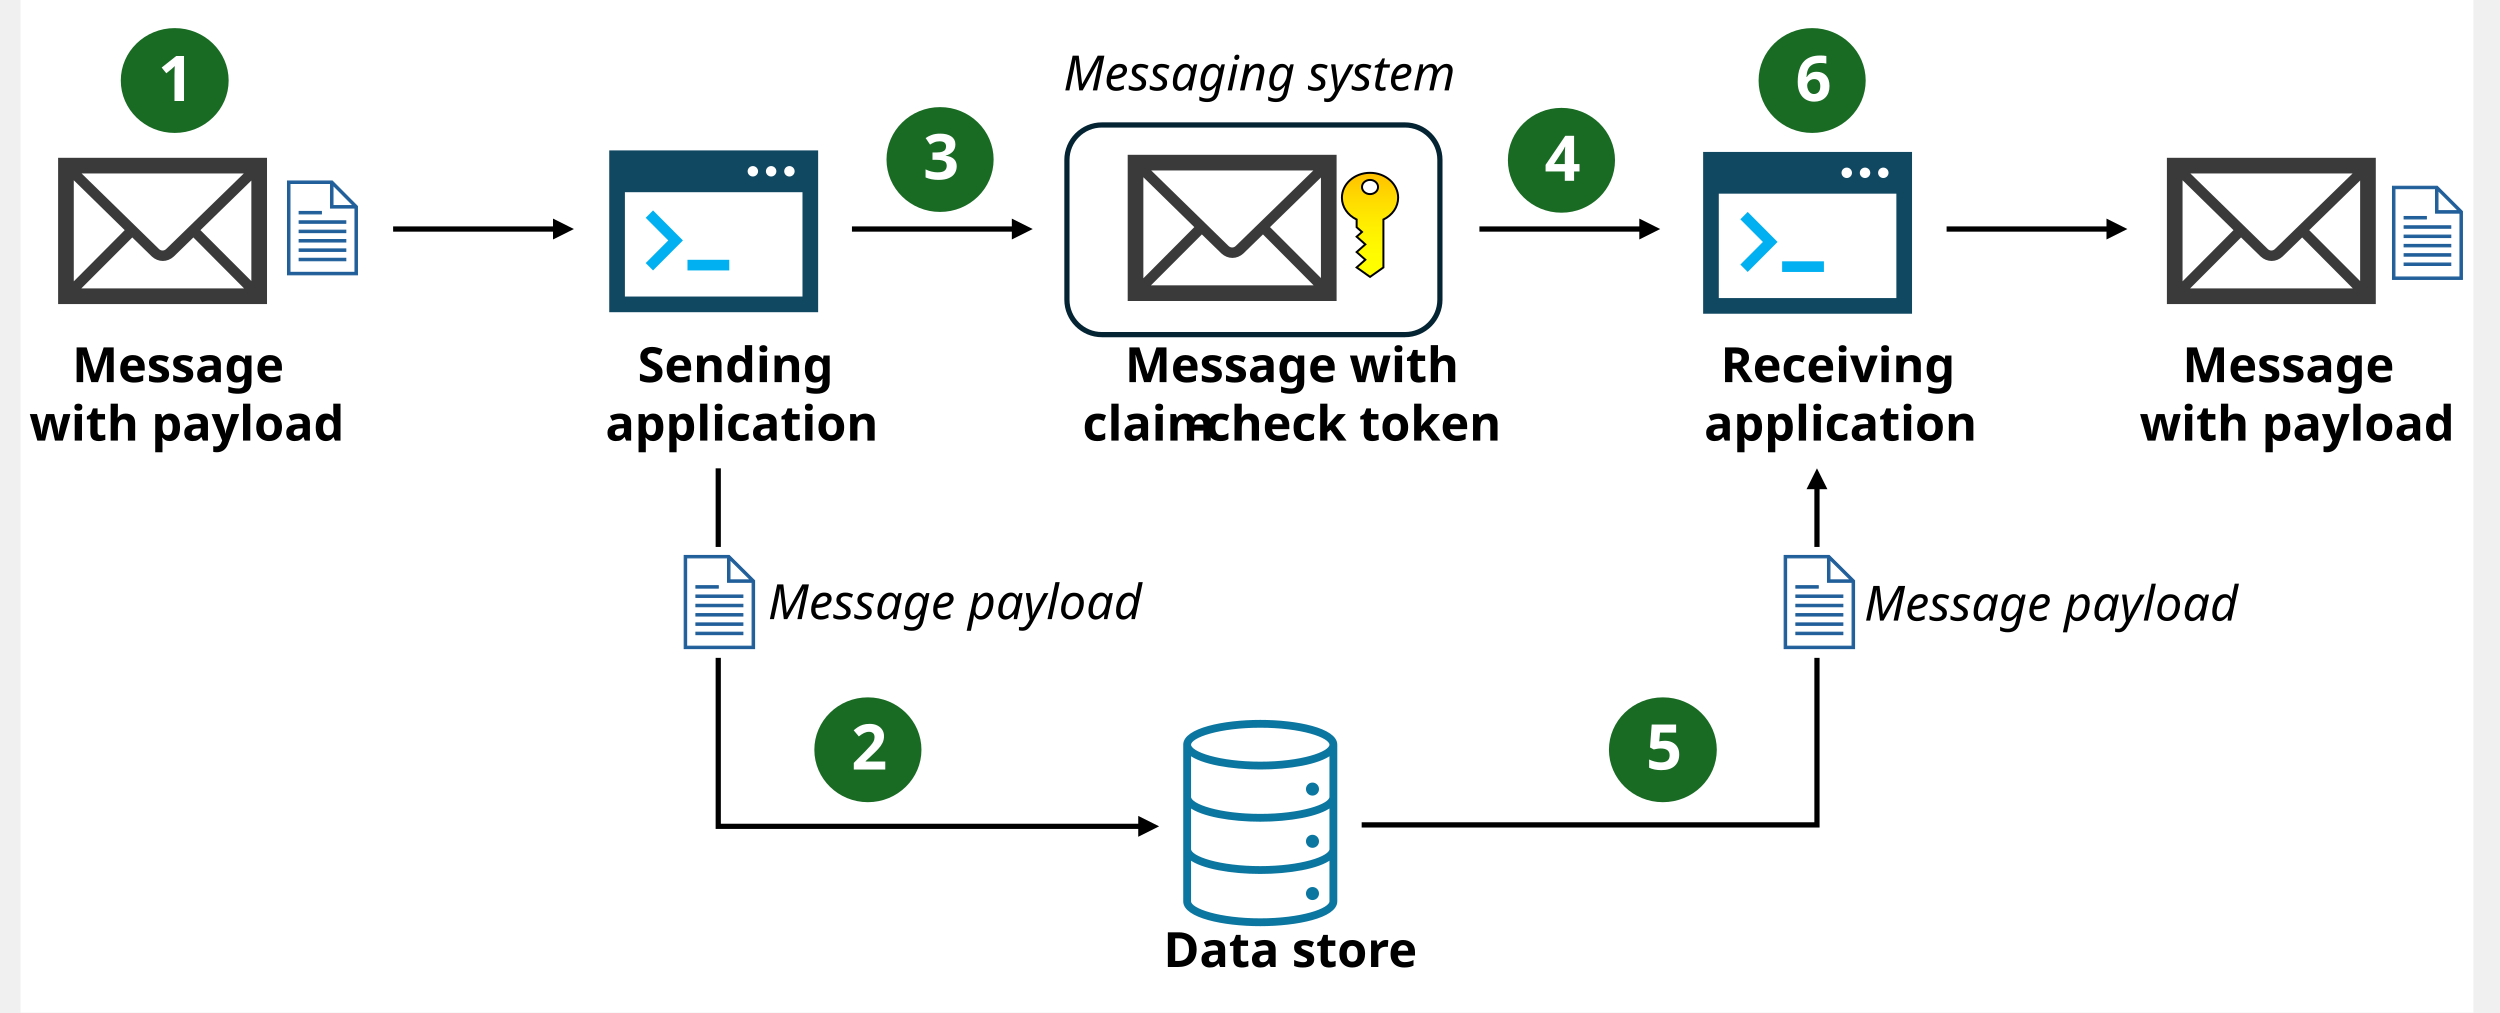
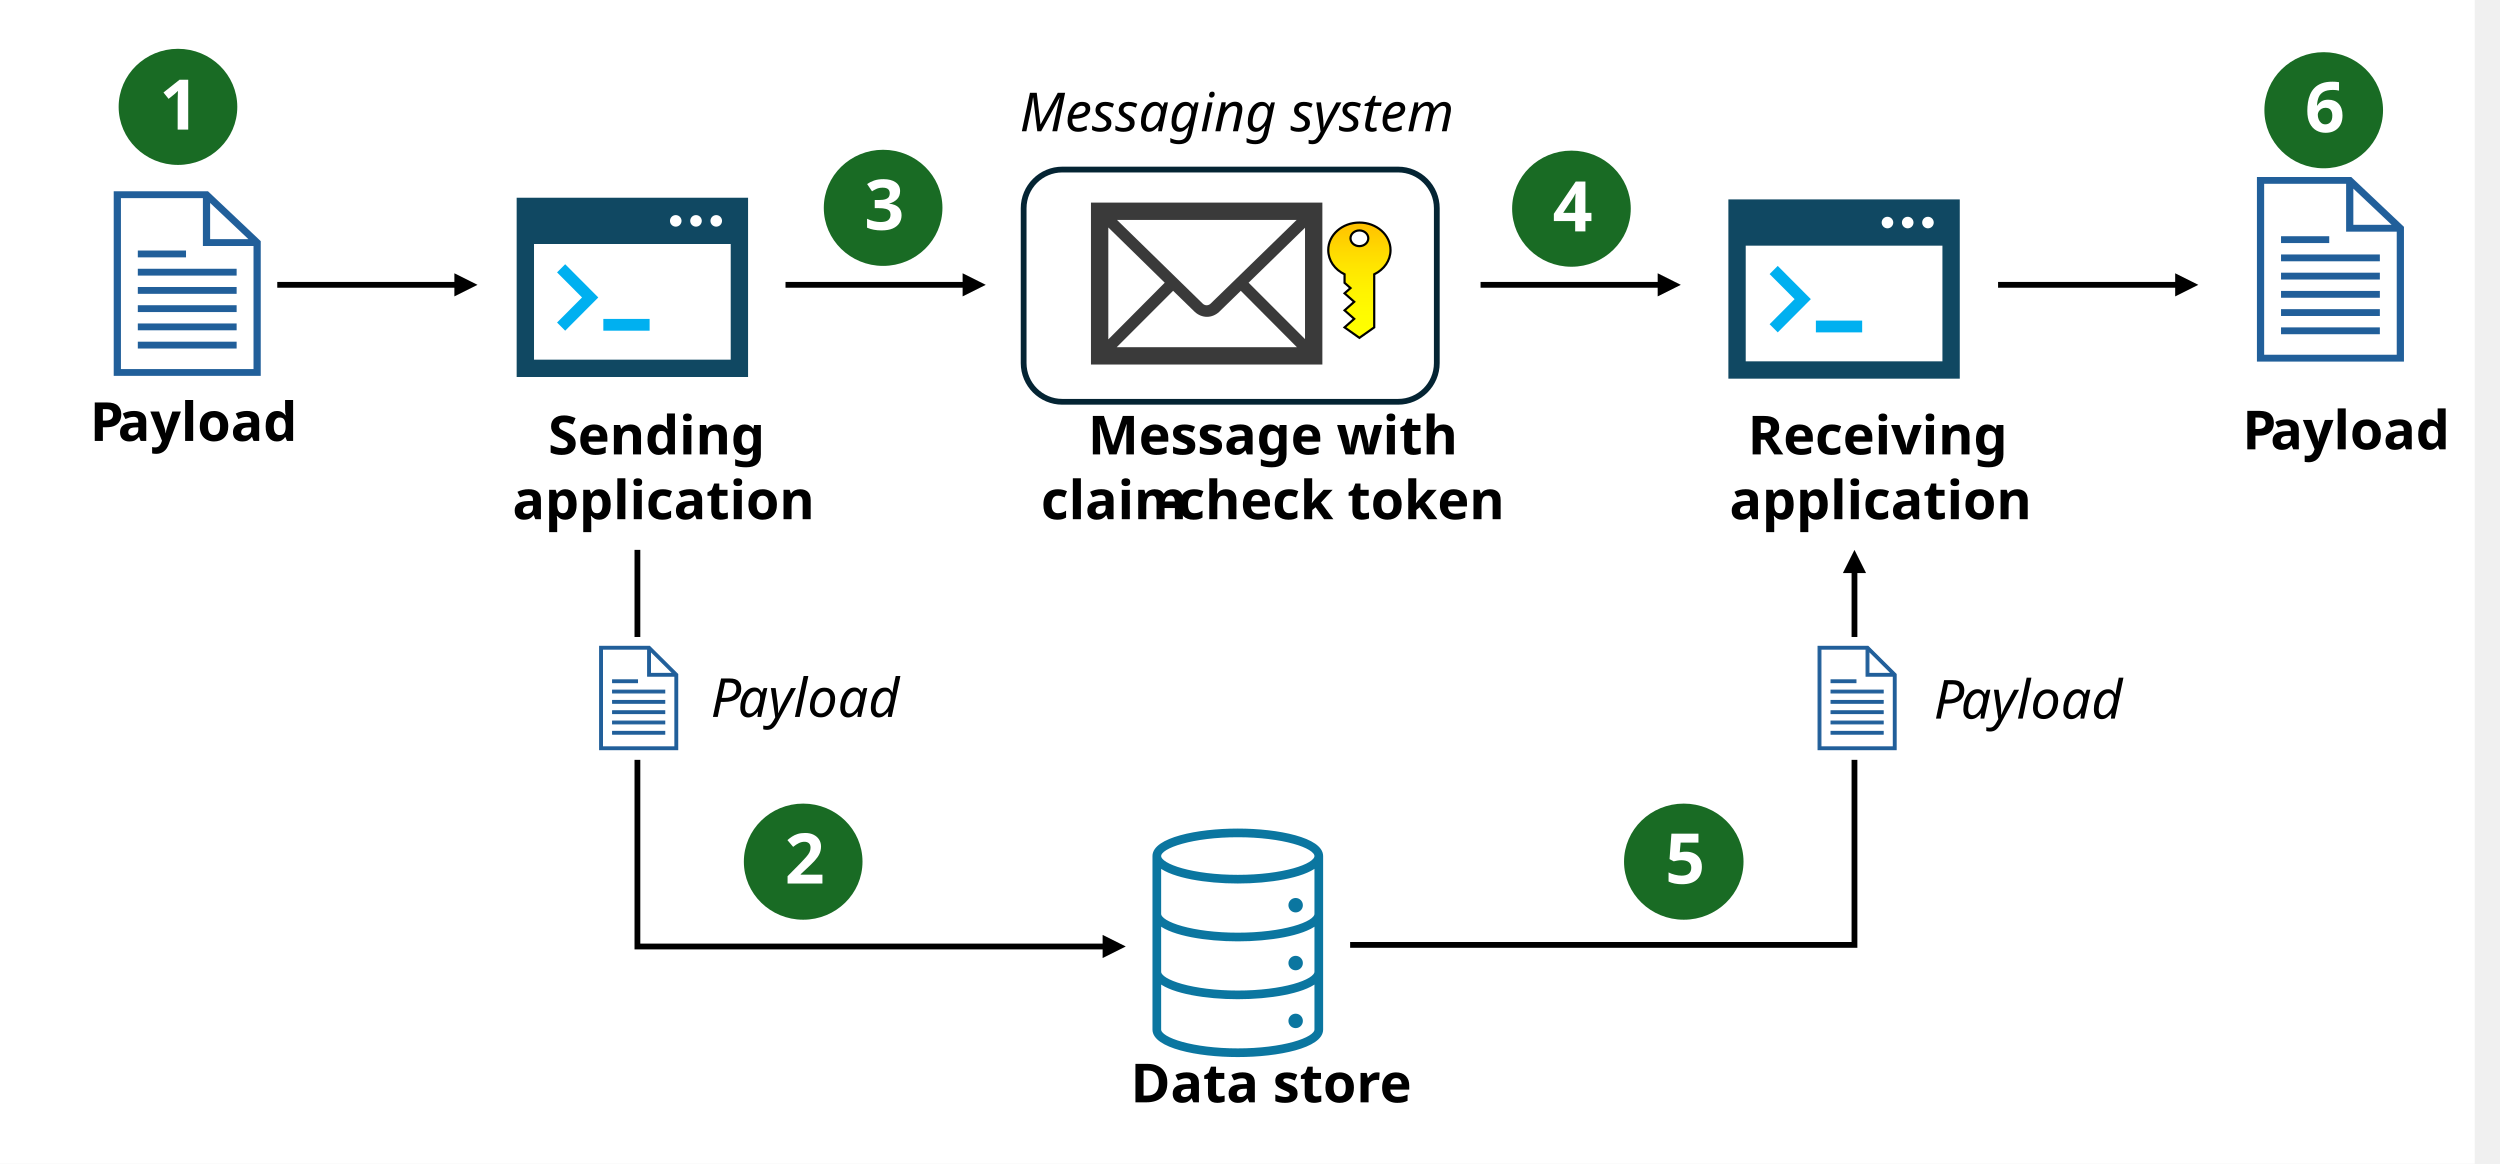
- <svg xmlns="http://www.w3.org/2000/svg" width="3291" height="1333" xml:space="preserve" overflow="hidden">
+ <svg xmlns="http://www.w3.org/2000/svg" width="2971" height="1383" xml:space="preserve" overflow="hidden">
  <defs>
    <clipPath id="clip0">
-       <rect x="561" y="725" width="3291" height="1333" />
+       <rect x="749" y="688" width="2971" height="1383" />
    </clipPath>
    <linearGradient x1="2364.5" y1="1089.5" x2="2364.5" y2="952.5" gradientUnits="userSpaceOnUse" spreadMethod="reflect" id="fill1">
      <stop offset="0" stop-color="#FFFF00" />
      <stop offset="0.016" stop-color="#FFFE00" />
      <stop offset="0.032" stop-color="#FFFE00" />
      <stop offset="0.048" stop-color="#FFFE00" />
      <stop offset="0.065" stop-color="#FFFE00" />
      <stop offset="0.081" stop-color="#FFFE00" />
      <stop offset="0.097" stop-color="#FFFE00" />
      <stop offset="0.113" stop-color="#FFFD00" />
      <stop offset="0.129" stop-color="#FFFD00" />
      <stop offset="0.145" stop-color="#FFFD00" />
      <stop offset="0.161" stop-color="#FFFC00" />
      <stop offset="0.177" stop-color="#FFFC00" />
      <stop offset="0.194" stop-color="#FFFC00" />
      <stop offset="0.21" stop-color="#FFFB00" />
      <stop offset="0.226" stop-color="#FFFB00" />
      <stop offset="0.242" stop-color="#FFFA00" />
      <stop offset="0.258" stop-color="#FFFA00" />
      <stop offset="0.274" stop-color="#FFF900" />
      <stop offset="0.29" stop-color="#FFF800" />
      <stop offset="0.306" stop-color="#FFF800" />
      <stop offset="0.323" stop-color="#FFF700" />
      <stop offset="0.339" stop-color="#FFF600" />
      <stop offset="0.355" stop-color="#FFF500" />
      <stop offset="0.371" stop-color="#FFF500" />
      <stop offset="0.387" stop-color="#FFF400" />
      <stop offset="0.403" stop-color="#FFF300" />
      <stop offset="0.419" stop-color="#FFF200" />
      <stop offset="0.435" stop-color="#FFF100" />
      <stop offset="0.452" stop-color="#FFF000" />
      <stop offset="0.468" stop-color="#FFEF00" />
      <stop offset="0.484" stop-color="#FFEE00" />
      <stop offset="0.5" stop-color="#FFED00" />
      <stop offset="0.516" stop-color="#FFEC00" />
      <stop offset="0.532" stop-color="#FFEB00" />
      <stop offset="0.548" stop-color="#FFEA00" />
      <stop offset="0.565" stop-color="#FFE900" />
      <stop offset="0.581" stop-color="#FFE800" />
      <stop offset="0.597" stop-color="#FFE700" />
      <stop offset="0.613" stop-color="#FFE500" />
      <stop offset="0.629" stop-color="#FFE400" />
      <stop offset="0.645" stop-color="#FFE300" />
      <stop offset="0.661" stop-color="#FFE100" />
      <stop offset="0.677" stop-color="#FFE000" />
      <stop offset="0.694" stop-color="#FFDF00" />
      <stop offset="0.71" stop-color="#FFDD00" />
      <stop offset="0.726" stop-color="#FFDC00" />
      <stop offset="0.742" stop-color="#FFDB00" />
      <stop offset="0.758" stop-color="#FFD900" />
      <stop offset="0.774" stop-color="#FFD800" />
      <stop offset="0.79" stop-color="#FFD600" />
      <stop offset="0.806" stop-color="#FFD400" />
      <stop offset="0.823" stop-color="#FFD300" />
      <stop offset="0.839" stop-color="#FFD100" />
      <stop offset="0.855" stop-color="#FFD000" />
      <stop offset="0.871" stop-color="#FFCE00" />
      <stop offset="0.887" stop-color="#FFCC00" />
      <stop offset="0.903" stop-color="#FFCA00" />
      <stop offset="0.919" stop-color="#FFC900" />
      <stop offset="0.935" stop-color="#FFC700" />
      <stop offset="0.952" stop-color="#FFC500" />
      <stop offset="0.968" stop-color="#FFC300" />
      <stop offset="0.984" stop-color="#FFC100" />
      <stop offset="1" stop-color="#FFC000" />
    </linearGradient>
  </defs>
-   <g clip-path="url(#clip0)" transform="translate(-561 -725)">
-     <rect x="588" y="725" width="3229" height="1333" fill="#FFFFFF" />
-     <g>
-       <g>
-         <g>
-           <path d="M637.5 932.75 637.5 1125.25 912.5 1125.25 912.5 932.75 637.5 932.75ZM779.813 1052.72C777.063 1055.47 772.938 1055.47 770.188 1052.72L668.438 953.375 881.906 953.375 779.813 1052.72ZM725.156 1027.97 658.125 1095.34 658.125 962.312 725.156 1027.97ZM735.125 1037.59 760.906 1062.69C765.031 1066.47 770.188 1068.53 775.344 1068.53 780.5 1068.53 785.656 1066.47 789.781 1062.69L815.563 1037.59 882.25 1104.62 668.094 1104.62 735.125 1037.59ZM824.844 1027.97 891.875 962.656 891.875 1095 824.844 1027.97Z" fill="#3A3A3A" />
-         </g>
-       </g>
-     </g>
+   <g clip-path="url(#clip0)" transform="translate(-749 -688)">
+     <rect x="749" y="688" width="2941" height="1383" fill="#FFFFFF" />
    <path d="M1420.66 1081 1411 1071.3 1440.68 1041.5 1411 1011.7 1420.66 1002 1460 1041.5Z" fill="#00B0F0" fill-rule="evenodd" />
    <path d="M1363 923 1363 1136 1638 1136 1638 923 1363 923ZM1600.19 943.613C1603.97 943.613 1607.06 946.705 1607.06 950.484 1607.06 954.263 1603.97 957.355 1600.19 957.355 1596.41 957.355 1593.31 954.263 1593.31 950.484 1593.31 946.705 1596.41 943.613 1600.19 943.613ZM1576.12 943.613C1579.91 943.613 1583 946.705 1583 950.484 1583 954.263 1579.91 957.355 1576.12 957.355 1572.34 957.355 1569.25 954.263 1569.25 950.484 1569.25 946.705 1572.34 943.613 1576.12 943.613ZM1552.06 943.613C1555.84 943.613 1558.94 946.705 1558.94 950.484 1558.94 954.263 1555.84 957.355 1552.06 957.355 1548.28 957.355 1545.19 954.263 1545.19 950.484 1545.19 946.705 1548.28 943.613 1552.06 943.613ZM1617.38 1115.39 1383.62 1115.39 1383.62 977.968 1617.38 977.968 1617.38 1115.39Z" fill="#104862" fill-rule="evenodd" />
    <path d="M1466 1067 1521 1067 1521 1081 1466 1081Z" fill="#00B0F0" fill-rule="evenodd" />
-     <g>
-       <g>
-         <g>
-           <path d="M3413.5 932.75 3413.5 1125.25 3688.5 1125.25 3688.5 932.75 3413.5 932.75ZM3555.81 1052.72C3553.06 1055.47 3548.94 1055.47 3546.19 1052.72L3444.44 953.375 3657.91 953.375 3555.81 1052.72ZM3501.16 1027.97 3434.12 1095.34 3434.12 962.312 3501.16 1027.97ZM3511.12 1037.59 3536.91 1062.69C3541.03 1066.47 3546.19 1068.53 3551.34 1068.53 3556.5 1068.53 3561.66 1066.47 3565.78 1062.69L3591.56 1037.59 3658.25 1104.62 3444.09 1104.62 3511.12 1037.59ZM3600.84 1027.97 3667.88 962.656 3667.88 1095 3600.84 1027.97Z" fill="#3A3A3A" />
-         </g>
-       </g>
-     </g>
    <path d="M1078.5 1023.06 1293.56 1023.06 1293.56 1029.94 1078.5 1029.94ZM1288.98 1012.75 1316.48 1026.5 1288.98 1040.25Z" />
    <path d="M1682.5 1023.06 1897.56 1023.06 1897.56 1029.94 1682.5 1029.94ZM1892.98 1012.75 1920.48 1026.5 1892.98 1040.25Z" />
    <path d="M3123.5 1023.06 3338.56 1023.06 3338.56 1029.94 3123.5 1029.94ZM3333.98 1012.75 3361.48 1026.5 3333.98 1040.25Z" />
-     <text font-family="Calibri,Calibri_MSFontService,sans-serif" font-weight="700" font-size="64" transform="matrix(1 0 0 1 656.082 1228)">Message </text>
-     <text font-family="Calibri,Calibri_MSFontService,sans-serif" font-weight="700" font-size="64" transform="matrix(1 0 0 1 599.592 1305)">with payload</text>
+     <text font-family="Calibri,Calibri_MSFontService,sans-serif" font-weight="700" font-size="64" transform="matrix(1 0 0 1 855.837 1212)">P</text>
+     <text font-family="Calibri,Calibri_MSFontService,sans-serif" font-weight="700" font-size="64" transform="matrix(1 0 0 1 888.952 1212)">ayload</text>
    <text font-family="Calibri,Calibri_MSFontService,sans-serif" font-weight="700" font-size="64" transform="matrix(1 0 0 1 1400.46 1228)">Sending </text>
    <text font-family="Calibri,Calibri_MSFontService,sans-serif" font-weight="700" font-size="64" transform="matrix(1 0 0 1 1357.97 1305)">application</text>
    <path d="M2508.5 1023.06 2723.56 1023.06 2723.56 1029.94 2508.5 1029.94ZM2718.98 1012.75 2746.48 1026.5 2718.98 1040.25Z" />
    <text font-family="Calibri,Calibri_MSFontService,sans-serif" font-weight="700" font-size="64" transform="matrix(1 0 0 1 2826.06 1228)">Receiving </text>
    <text font-family="Calibri,Calibri_MSFontService,sans-serif" font-weight="700" font-size="64" transform="matrix(1 0 0 1 2804.29 1305)">application</text>
-     <text font-family="Calibri,Calibri_MSFontService,sans-serif" font-weight="700" font-size="64" transform="matrix(1 0 0 1 3434.06 1228)">Message </text>
-     <text font-family="Calibri,Calibri_MSFontService,sans-serif" font-weight="700" font-size="64" transform="matrix(1 0 0 1 3377.59 1305)">with payload</text>
-     <path d="M720 831C720 792.892 751.788 762 791 762 830.212 762 862 792.892 862 831 862 869.108 830.212 900 791 900 751.788 900 720 869.108 720 831Z" fill="#196B24" fill-rule="evenodd" />
-     <text fill="#FFFFFF" font-family="Aptos,Aptos_MSFontService,sans-serif" font-weight="700" font-size="83" transform="matrix(1 0 0 1 768.949 858)">1</text>
+     <text font-family="Calibri,Calibri_MSFontService,sans-serif" font-weight="700" font-size="64" transform="matrix(1 0 0 1 3413.93 1222)">P</text>
+     <text font-family="Calibri,Calibri_MSFontService,sans-serif" font-weight="700" font-size="64" transform="matrix(1 0 0 1 3447.05 1222)">ayload</text>
+     <path d="M890 815C890 776.892 921.564 746 960.5 746 999.436 746 1031 776.892 1031 815 1031 853.108 999.436 884 960.5 884 921.564 884 890 853.108 890 815Z" fill="#196B24" fill-rule="evenodd" />
+     <text fill="#FFFFFF" font-family="Aptos,Aptos_MSFontService,sans-serif" font-weight="700" font-size="83" transform="matrix(1 0 0 1 938.388 842)">1</text>
    <path d="M1633 1712C1633 1673.89 1664.56 1643 1703.5 1643 1742.44 1643 1774 1673.89 1774 1712 1774 1750.11 1742.44 1781 1703.5 1781 1664.56 1781 1633 1750.11 1633 1712Z" fill="#196B24" fill-rule="evenodd" />
    <text fill="#FFFFFF" font-family="Aptos,Aptos_MSFontService,sans-serif" font-weight="700" font-size="83" transform="matrix(1 0 0 1 1681.63 1738)">2</text>
    <path d="M0-3.438 474.733-3.438 474.733 557.445 467.858 557.445 467.858 0 471.296 3.438 0 3.438ZM485.046 552.861 471.296 580.361 457.546 552.861Z" transform="matrix(1.83697e-16 1 1 -1.83697e-16 1506.5 1341.5)" />
    <path d="M1728 935C1728 896.892 1759.56 866 1798.5 866 1837.44 866 1869 896.892 1869 935 1869 973.108 1837.44 1004 1798.5 1004 1759.56 1004 1728 973.108 1728 935Z" fill="#196B24" fill-rule="evenodd" />
    <text fill="#FFFFFF" font-family="Aptos,Aptos_MSFontService,sans-serif" font-weight="700" font-size="83" transform="matrix(1 0 0 1 1776.26 961)">3</text>
    <path d="M2546 936C2546 897.892 2577.56 867 2616.5 867 2655.44 867 2687 897.892 2687 936 2687 974.108 2655.44 1005 2616.5 1005 2577.56 1005 2546 974.108 2546 936Z" fill="#196B24" fill-rule="evenodd" />
    <text fill="#FFFFFF" font-family="Aptos,Aptos_MSFontService,sans-serif" font-weight="700" font-size="83" transform="matrix(1 0 0 1 2594.2 963)">4</text>
    <path d="M0-3.438 602.792-3.438 602.792 446.498 595.917 446.498 595.917 0 599.354 3.438 0 3.438ZM613.104 441.915 599.354 469.415 585.604 441.915Z" transform="matrix(1 0 0 -1 2353.5 1810.91)" />
    <path d="M2679 1712C2679 1673.89 2710.79 1643 2750 1643 2789.21 1643 2821 1673.89 2821 1712 2821 1750.11 2789.21 1781 2750 1781 2710.79 1781 2679 1750.11 2679 1712Z" fill="#196B24" fill-rule="evenodd" />
    <text fill="#FFFFFF" font-family="Aptos,Aptos_MSFontService,sans-serif" font-weight="700" font-size="83" transform="matrix(1 0 0 1 2727.85 1738)">5</text>
-     <path d="M2876 831C2876 792.892 2907.56 762 2946.5 762 2985.44 762 3017 792.892 3017 831 3017 869.108 2985.44 900 2946.5 900 2907.56 900 2876 869.108 2876 831Z" fill="#196B24" fill-rule="evenodd" />
-     <text fill="#FFFFFF" font-family="Aptos,Aptos_MSFontService,sans-serif" font-weight="700" font-size="83" transform="matrix(1 0 0 1 2924.6 858)">6</text>
    <path d="M2861.66 1083 2852 1073.3 2881.68 1043.5 2852 1013.7 2861.66 1004 2901 1043.5Z" fill="#00B0F0" fill-rule="evenodd" />
    <path d="M2803 925 2803 1138 3078 1138 3078 925 2803 925ZM3040.19 945.613C3043.97 945.613 3047.06 948.705 3047.06 952.484 3047.06 956.263 3043.97 959.355 3040.19 959.355 3036.41 959.355 3033.31 956.263 3033.31 952.484 3033.31 948.705 3036.41 945.613 3040.19 945.613ZM3016.12 945.613C3019.91 945.613 3023 948.705 3023 952.484 3023 956.263 3019.91 959.355 3016.12 959.355 3012.34 959.355 3009.25 956.263 3009.25 952.484 3009.25 948.705 3012.34 945.613 3016.12 945.613ZM2992.06 945.613C2995.84 945.613 2998.94 948.705 2998.94 952.484 2998.94 956.263 2995.84 959.355 2992.06 959.355 2988.28 959.355 2985.19 956.263 2985.19 952.484 2985.19 948.705 2988.28 945.613 2992.06 945.613ZM3057.38 1117.39 2823.62 1117.39 2823.62 979.968 3057.38 979.968 3057.38 1117.39Z" fill="#104862" fill-rule="evenodd" />
    <path d="M2907 1069 2962 1069 2962 1083 2907 1083Z" fill="#00B0F0" fill-rule="evenodd" />
-     <g>
-       <g>
-         <g>
-           <path d="M42.875 64.313 104.125 64.313 104.125 67.375 42.875 67.375Z" stroke="#215F9A" stroke-width="1.531" fill="#215F9A" transform="matrix(1 0 0 1.0068 912 951)" />
-           <path d="M42.875 52.062 71.969 52.062 71.969 55.125 42.875 55.125Z" stroke="#215F9A" stroke-width="1.531" fill="#215F9A" transform="matrix(1 0 0 1.0068 912 951)" />
-           <path d="M42.875 76.563 104.125 76.563 104.125 79.625 42.875 79.625Z" stroke="#215F9A" stroke-width="1.531" fill="#215F9A" transform="matrix(1 0 0 1.0068 912 951)" />
-           <path d="M42.875 88.813 104.125 88.813 104.125 91.875 42.875 91.875Z" stroke="#215F9A" stroke-width="1.531" fill="#215F9A" transform="matrix(1 0 0 1.0068 912 951)" />
-           <path d="M42.875 101.063 104.125 101.063 104.125 104.125 42.875 104.125Z" stroke="#215F9A" stroke-width="1.531" fill="#215F9A" transform="matrix(1 0 0 1.0068 912 951)" />
-           <path d="M42.875 113.313 104.125 113.313 104.125 116.375 42.875 116.375Z" stroke="#215F9A" stroke-width="1.531" fill="#215F9A" transform="matrix(1 0 0 1.0068 912 951)" />
-           <path d="M27.562 12.25 27.562 134.75 119.438 134.75 119.438 45.304 86.384 12.25ZM87.307 17.504 114.184 44.38C114.19 44.386 114.19 44.396 114.184 44.402 114.181 44.405 114.177 44.406 114.173 44.406L87.281 44.406 87.281 17.515C87.281 17.506 87.288 17.499 87.297 17.499 87.301 17.499 87.305 17.501 87.307 17.504ZM30.625 131.688 30.625 15.312 84.219 15.312 84.219 47.469 116.375 47.469 116.375 131.688Z" stroke="#215F9A" stroke-width="1.531" fill="#215F9A" transform="matrix(1 0 0 1.0068 912 951)" />
-         </g>
-       </g>
-     </g>
    <rect x="1455" y="1445" width="105" height="146" fill="#FFFFFF" />
    <g>
      <g>
        <g>
          <path d="M42.875 64.312 104.125 64.312 104.125 67.375 42.875 67.375Z" stroke="#215F9A" stroke-width="1.531" fill="#215F9A" transform="matrix(1.0068 0 0 1 1434 1444)" />
          <path d="M42.875 52.062 71.969 52.062 71.969 55.125 42.875 55.125Z" stroke="#215F9A" stroke-width="1.531" fill="#215F9A" transform="matrix(1.0068 0 0 1 1434 1444)" />
          <path d="M42.875 76.562 104.125 76.562 104.125 79.625 42.875 79.625Z" stroke="#215F9A" stroke-width="1.531" fill="#215F9A" transform="matrix(1.0068 0 0 1 1434 1444)" />
          <path d="M42.875 88.812 104.125 88.812 104.125 91.875 42.875 91.875Z" stroke="#215F9A" stroke-width="1.531" fill="#215F9A" transform="matrix(1.0068 0 0 1 1434 1444)" />
          <path d="M42.875 101.062 104.125 101.062 104.125 104.125 42.875 104.125Z" stroke="#215F9A" stroke-width="1.531" fill="#215F9A" transform="matrix(1.0068 0 0 1 1434 1444)" />
          <path d="M42.875 113.312 104.125 113.312 104.125 116.375 42.875 116.375Z" stroke="#215F9A" stroke-width="1.531" fill="#215F9A" transform="matrix(1.0068 0 0 1 1434 1444)" />
          <path d="M27.562 12.25 27.562 134.75 119.437 134.75 119.437 45.303 86.384 12.25ZM87.307 17.504 114.184 44.38C114.19 44.386 114.189 44.396 114.183 44.402 114.181 44.404 114.177 44.406 114.173 44.406L87.281 44.406 87.281 17.514C87.281 17.506 87.288 17.499 87.297 17.499 87.301 17.499 87.304 17.501 87.307 17.504ZM30.625 131.687 30.625 15.312 84.219 15.312 84.219 47.469 116.375 47.469 116.375 131.687Z" stroke="#215F9A" stroke-width="1.531" fill="#215F9A" transform="matrix(1.0068 0 0 1 1434 1444)" />
        </g>
      </g>
    </g>
    <path d="M2358.33 1046.69 2346.88 1056.81 2358.33 1066.93 2346.88 1077.05 2364.5 1089.5 2382.12 1077.05 2382.12 1013.99C2393.75 1008.39 2401.5 997.648 2401.5 985.193 2401.5 967.134 2384.94 952.5 2364.5 952.5 2344.06 952.5 2327.5 967.134 2327.5 985.193 2327.5 997.648 2335.25 1008.39 2346.88 1013.99L2346.88 1024.11 2353.93 1030.34 2346.88 1036.57 2358.33 1046.69ZM2353.93 971.182C2353.93 966.044 2358.69 961.841 2364.5 961.841 2370.31 961.841 2375.07 966.044 2375.07 971.182 2375.07 976.319 2370.31 980.523 2364.5 980.523 2358.69 980.523 2353.93 976.319 2353.93 971.182Z" stroke="#000000" stroke-width="2.614" stroke-miterlimit="8" fill="url(#fill1)" fill-rule="evenodd" />
    <text font-family="Calibri,Calibri_MSFontService,sans-serif" font-weight="700" font-size="64" transform="matrix(1 0 0 1 2041.96 1228)">Message with </text>
    <text font-family="Calibri,Calibri_MSFontService,sans-serif" font-weight="700" font-size="64" transform="matrix(1 0 0 1 1986.09 1305)">claim</text>
    <text font-family="Calibri,Calibri_MSFontService,sans-serif" font-weight="700" font-size="64" transform="matrix(1 0 0 1 2128.74 1305)">-</text>
    <text font-family="Calibri,Calibri_MSFontService,sans-serif" font-weight="700" font-size="64" transform="matrix(1 0 0 1 2148.22 1305)">check token</text>
    <g>
      <g>
        <g>
          <path d="M2045.5 928.75 2045.5 1121.25 2320.5 1121.25 2320.5 928.75 2045.5 928.75ZM2187.81 1048.72C2185.06 1051.47 2180.94 1051.47 2178.19 1048.72L2076.44 949.375 2289.91 949.375 2187.81 1048.72ZM2133.16 1023.97 2066.12 1091.34 2066.12 958.313 2133.16 1023.97ZM2143.13 1033.59 2168.91 1058.69C2173.03 1062.47 2178.19 1064.53 2183.34 1064.53 2188.5 1064.53 2193.66 1062.47 2197.78 1058.69L2223.56 1033.59 2290.25 1100.62 2076.09 1100.62 2143.13 1033.59ZM2232.84 1023.97 2299.88 958.656 2299.88 1091 2232.84 1023.97Z" fill="#3A3A3A" />
        </g>
      </g>
    </g>
    <rect x="2903" y="1445" width="105" height="146" fill="#FFFFFF" />
    <g>
      <g>
        <g>
          <path d="M42.875 64.312 104.125 64.312 104.125 67.375 42.875 67.375Z" stroke="#215F9A" stroke-width="1.531" fill="#215F9A" transform="matrix(1.00681 0 0 1 2882 1444)" />
          <path d="M42.875 52.062 71.969 52.062 71.969 55.125 42.875 55.125Z" stroke="#215F9A" stroke-width="1.531" fill="#215F9A" transform="matrix(1.00681 0 0 1 2882 1444)" />
          <path d="M42.875 76.562 104.125 76.562 104.125 79.625 42.875 79.625Z" stroke="#215F9A" stroke-width="1.531" fill="#215F9A" transform="matrix(1.00681 0 0 1 2882 1444)" />
          <path d="M42.875 88.812 104.125 88.812 104.125 91.875 42.875 91.875Z" stroke="#215F9A" stroke-width="1.531" fill="#215F9A" transform="matrix(1.00681 0 0 1 2882 1444)" />
          <path d="M42.875 101.062 104.125 101.062 104.125 104.125 42.875 104.125Z" stroke="#215F9A" stroke-width="1.531" fill="#215F9A" transform="matrix(1.00681 0 0 1 2882 1444)" />
          <path d="M42.875 113.312 104.125 113.312 104.125 116.375 42.875 116.375Z" stroke="#215F9A" stroke-width="1.531" fill="#215F9A" transform="matrix(1.00681 0 0 1 2882 1444)" />
          <path d="M27.562 12.25 27.562 134.75 119.437 134.75 119.437 45.303 86.384 12.25ZM87.307 17.504 114.184 44.38C114.19 44.386 114.189 44.396 114.183 44.402 114.181 44.404 114.177 44.406 114.173 44.406L87.281 44.406 87.281 17.514C87.281 17.506 87.288 17.499 87.297 17.499 87.301 17.499 87.304 17.501 87.307 17.504ZM30.625 131.687 30.625 15.312 84.219 15.312 84.219 47.469 116.375 47.469 116.375 131.687Z" stroke="#215F9A" stroke-width="1.531" fill="#215F9A" transform="matrix(1.00681 0 0 1 2882 1444)" />
        </g>
      </g>
    </g>
-     <rect x="3703" y="959" width="105" height="146" fill="#FFFFFF" />
+     <rect x="3418" y="880" width="197" height="258" fill="#FFFFFF" />
    <g>
      <g>
        <g>
-           <path d="M3725.88 1022.31 3787.12 1022.31 3787.12 1025.38 3725.88 1025.38Z" stroke="#215F9A" stroke-width="1.531" fill="#215F9A" />
-           <path d="M3725.88 1010.06 3754.97 1010.06 3754.97 1013.13 3725.88 1013.13Z" stroke="#215F9A" stroke-width="1.531" fill="#215F9A" />
-           <path d="M3725.88 1034.56 3787.12 1034.56 3787.12 1037.63 3725.88 1037.63Z" stroke="#215F9A" stroke-width="1.531" fill="#215F9A" />
-           <path d="M3725.88 1046.81 3787.12 1046.81 3787.12 1049.88 3725.88 1049.88Z" stroke="#215F9A" stroke-width="1.531" fill="#215F9A" />
-           <path d="M3725.88 1059.06 3787.12 1059.06 3787.12 1062.13 3725.88 1062.13Z" stroke="#215F9A" stroke-width="1.531" fill="#215F9A" />
-           <path d="M3725.88 1071.31 3787.12 1071.31 3787.12 1074.38 3725.88 1074.38Z" stroke="#215F9A" stroke-width="1.531" fill="#215F9A" />
-           <path d="M3710.56 970.25 3710.56 1092.75 3802.44 1092.75 3802.44 1003.3 3769.38 970.25ZM3770.31 975.504 3797.18 1002.38C3797.19 1002.39 3797.19 1002.4 3797.18 1002.4 3797.18 1002.4 3797.18 1002.41 3797.17 1002.41L3770.28 1002.41 3770.28 975.515C3770.28 975.506 3770.29 975.499 3770.3 975.499 3770.3 975.5 3770.3 975.501 3770.31 975.504ZM3713.62 1089.69 3713.62 973.313 3767.22 973.313 3767.22 1005.47 3799.38 1005.47 3799.38 1089.69Z" stroke="#215F9A" stroke-width="1.531" fill="#215F9A" />
+           <path d="M75.833 113.75 184.167 113.75 184.167 119.167 75.833 119.167Z" stroke="#215F9A" stroke-width="2.708" fill="#215F9A" transform="matrix(1.05769 0 0 1 3381 878)" />
+           <path d="M75.833 92.083 127.292 92.083 127.292 97.5 75.833 97.5Z" stroke="#215F9A" stroke-width="2.708" fill="#215F9A" transform="matrix(1.05769 0 0 1 3381 878)" />
+           <path d="M75.833 135.417 184.167 135.417 184.167 140.833 75.833 140.833Z" stroke="#215F9A" stroke-width="2.708" fill="#215F9A" transform="matrix(1.05769 0 0 1 3381 878)" />
+           <path d="M75.833 157.083 184.167 157.083 184.167 162.5 75.833 162.5Z" stroke="#215F9A" stroke-width="2.708" fill="#215F9A" transform="matrix(1.05769 0 0 1 3381 878)" />
+           <path d="M75.833 178.75 184.167 178.75 184.167 184.167 75.833 184.167Z" stroke="#215F9A" stroke-width="2.708" fill="#215F9A" transform="matrix(1.05769 0 0 1 3381 878)" />
+           <path d="M75.833 200.417 184.167 200.417 184.167 205.834 75.833 205.834Z" stroke="#215F9A" stroke-width="2.708" fill="#215F9A" transform="matrix(1.05769 0 0 1 3381 878)" />
+           <path d="M48.75 21.667 48.75 238.334 211.25 238.334 211.25 80.129 152.788 21.667ZM154.421 30.959 201.958 78.496C201.968 78.506 201.968 78.524 201.958 78.534 201.952 78.539 201.946 78.542 201.939 78.542L154.375 78.542 154.375 30.978C154.375 30.963 154.388 30.951 154.402 30.951 154.41 30.951 154.416 30.954 154.421 30.959ZM54.167 232.917 54.167 27.083 148.958 27.083 148.958 83.958 205.834 83.958 205.834 232.917Z" stroke="#215F9A" stroke-width="2.708" fill="#215F9A" transform="matrix(1.05769 0 0 1 3381 878)" />
        </g>
      </g>
    </g>
-     <text font-family="Calibri,Calibri_MSFontService,sans-serif" font-style="italic" font-weight="400" font-size="64" transform="matrix(1 0 0 1 1571.89 1540)">Message payload</text>
+     <text font-family="Calibri,Calibri_MSFontService,sans-serif" font-style="italic" font-weight="400" font-size="64" transform="matrix(1 0 0 1 1593.62 1540)">P</text>
+     <text font-family="Calibri,Calibri_MSFontService,sans-serif" font-style="italic" font-weight="400" font-size="64" transform="matrix(1 0 0 1 1625.69 1540)">ayload</text>
    <g>
      <g>
        <g>
          <path d="M2319.69 1911.56 2319.69 1705.31C2319.69 1685.22 2268.33 1674.38 2220 1674.38 2171.67 1674.38 2120.31 1685.22 2120.31 1705.31L2120.31 1911.56C2120.31 1931.66 2171.67 1942.5 2220 1942.5 2268.33 1942.5 2319.69 1931.66 2319.69 1911.56ZM2220 1681.25C2273.12 1681.25 2312.81 1693.97 2312.81 1705.31 2312.81 1716.66 2273.12 1729.38 2220 1729.38 2166.88 1729.38 2127.19 1716.66 2127.19 1705.31 2127.19 1693.97 2166.88 1681.25 2220 1681.25ZM2127.19 1717.21C2142.76 1729.65 2182.3 1736.25 2220 1736.25 2257.7 1736.25 2297.24 1729.65 2312.81 1717.21L2312.81 1774.06C2312.81 1785.41 2273.12 1798.12 2220 1798.12 2166.88 1798.12 2127.19 1785.41 2127.19 1774.06ZM2127.19 1785.96C2142.76 1798.4 2182.3 1805 2220 1805 2257.7 1805 2297.24 1798.4 2312.81 1785.96L2312.81 1842.81C2312.81 1854.16 2273.12 1866.88 2220 1866.88 2166.88 1866.88 2127.19 1854.16 2127.19 1842.81ZM2127.19 1911.56 2127.19 1854.71C2142.76 1867.15 2182.3 1873.75 2220 1873.75 2257.7 1873.75 2297.24 1867.15 2312.81 1854.71L2312.81 1911.56C2312.81 1922.91 2273.12 1935.62 2220 1935.62 2166.88 1935.62 2127.19 1922.91 2127.19 1911.56Z" stroke="#0B76A0" stroke-width="3.438" fill="#0B76A0" />
          <path d="M2295.62 1763.75C2295.62 1767.55 2292.55 1770.62 2288.75 1770.62 2284.95 1770.62 2281.88 1767.55 2281.88 1763.75 2281.88 1759.95 2284.95 1756.88 2288.75 1756.88 2292.55 1756.88 2295.62 1759.95 2295.62 1763.75Z" stroke="#0B76A0" stroke-width="3.438" fill="#0B76A0" />
          <path d="M2295.62 1832.5C2295.62 1836.3 2292.55 1839.38 2288.75 1839.38 2284.95 1839.38 2281.88 1836.3 2281.88 1832.5 2281.88 1828.7 2284.95 1825.62 2288.75 1825.62 2292.55 1825.62 2295.62 1828.7 2295.62 1832.5Z" stroke="#0B76A0" stroke-width="3.438" fill="#0B76A0" />
          <path d="M2295.62 1901.25C2295.62 1905.05 2292.55 1908.12 2288.75 1908.12 2284.95 1908.12 2281.88 1905.05 2281.88 1901.25 2281.88 1897.45 2284.95 1894.38 2288.75 1894.38 2292.55 1894.38 2295.62 1897.45 2295.62 1901.25Z" stroke="#0B76A0" stroke-width="3.438" fill="#0B76A0" />
        </g>
      </g>
    </g>
    <text font-family="Calibri,Calibri_MSFontService,sans-serif" font-weight="700" font-size="64" transform="matrix(1 0 0 1 2092.59 1998)">Data store</text>
-     <text font-family="Calibri,Calibri_MSFontService,sans-serif" font-style="italic" font-weight="400" font-size="64" transform="matrix(1 0 0 1 3014.92 1542)">Message payload</text>
+     <text font-family="Calibri,Calibri_MSFontService,sans-serif" font-style="italic" font-weight="400" font-size="64" transform="matrix(1 0 0 1 3047.1 1542)">P</text>
+     <text font-family="Calibri,Calibri_MSFontService,sans-serif" font-style="italic" font-weight="400" font-size="64" transform="matrix(1 0 0 1 3079.17 1542)">ayload</text>
    <path d="M1965.5 935.501C1965.5 910.096 1986.1 889.5 2011.5 889.5L2410.5 889.5C2435.9 889.5 2456.5 910.096 2456.5 935.501L2456.5 1119.5C2456.5 1144.9 2435.9 1165.5 2410.5 1165.5L2011.5 1165.5C1986.1 1165.5 1965.5 1144.9 1965.5 1119.5Z" stroke="#042433" stroke-width="6.875" stroke-miterlimit="8" fill="none" fill-rule="evenodd" />
    <text font-family="Calibri,Calibri_MSFontService,sans-serif" font-style="italic" font-weight="400" font-size="64" transform="matrix(1 0 0 1 1960.79 844)">Messaging system</text>
+     <rect x="871" y="897" width="197" height="258" fill="#FFFFFF" />
+     <g>
+       <g>
+         <g>
+           <path d="M75.833 113.75 184.167 113.75 184.167 119.167 75.833 119.167Z" stroke="#215F9A" stroke-width="2.708" fill="#215F9A" transform="matrix(1.05769 0 0 1 834 895)" />
+           <path d="M75.833 92.083 127.292 92.083 127.292 97.5 75.833 97.5Z" stroke="#215F9A" stroke-width="2.708" fill="#215F9A" transform="matrix(1.05769 0 0 1 834 895)" />
+           <path d="M75.833 135.417 184.167 135.417 184.167 140.833 75.833 140.833Z" stroke="#215F9A" stroke-width="2.708" fill="#215F9A" transform="matrix(1.05769 0 0 1 834 895)" />
+           <path d="M75.833 157.083 184.167 157.083 184.167 162.5 75.833 162.5Z" stroke="#215F9A" stroke-width="2.708" fill="#215F9A" transform="matrix(1.05769 0 0 1 834 895)" />
+           <path d="M75.833 178.75 184.167 178.75 184.167 184.167 75.833 184.167Z" stroke="#215F9A" stroke-width="2.708" fill="#215F9A" transform="matrix(1.05769 0 0 1 834 895)" />
+           <path d="M75.833 200.417 184.167 200.417 184.167 205.833 75.833 205.833Z" stroke="#215F9A" stroke-width="2.708" fill="#215F9A" transform="matrix(1.05769 0 0 1 834 895)" />
+           <path d="M48.75 21.667 48.75 238.333 211.25 238.333 211.25 80.129 152.788 21.667ZM154.421 30.959 201.958 78.496C201.968 78.506 201.968 78.523 201.957 78.534 201.952 78.539 201.946 78.542 201.939 78.542L154.375 78.542 154.375 30.978C154.375 30.963 154.387 30.951 154.402 30.951 154.409 30.951 154.416 30.954 154.421 30.959ZM54.167 232.917 54.167 27.083 148.958 27.083 148.958 83.958 205.833 83.958 205.833 232.917Z" stroke="#215F9A" stroke-width="2.708" fill="#215F9A" transform="matrix(1.05769 0 0 1 834 895)" />
+         </g>
+       </g>
+     </g>
+     <path d="M3440 819C3440 780.892 3471.56 750 3510.5 750 3549.44 750 3581 780.892 3581 819 3581 857.108 3549.44 888 3510.5 888 3471.56 888 3440 857.108 3440 819Z" fill="#196B24" fill-rule="evenodd" />
+     <text fill="#FFFFFF" font-family="Aptos,Aptos_MSFontService,sans-serif" font-weight="700" font-size="83" transform="matrix(1 0 0 1 3488.1 845)">6</text>
  </g>
</svg>
